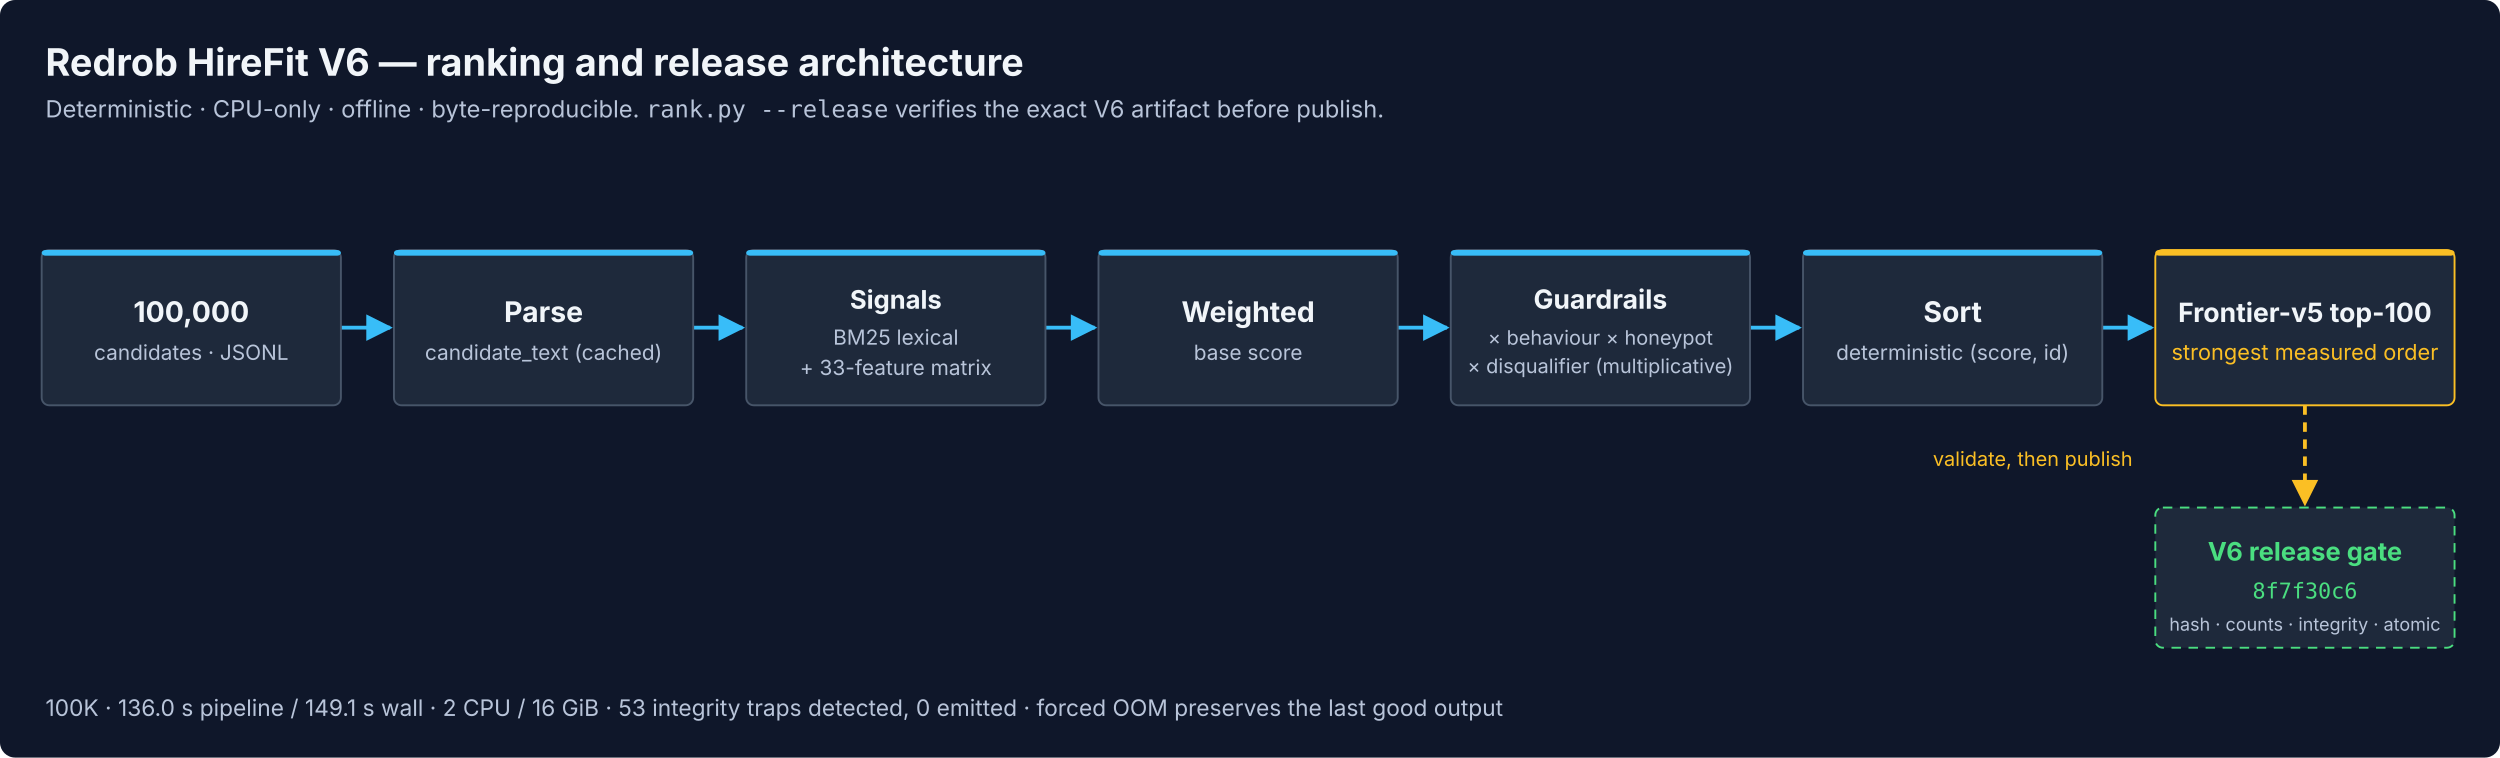
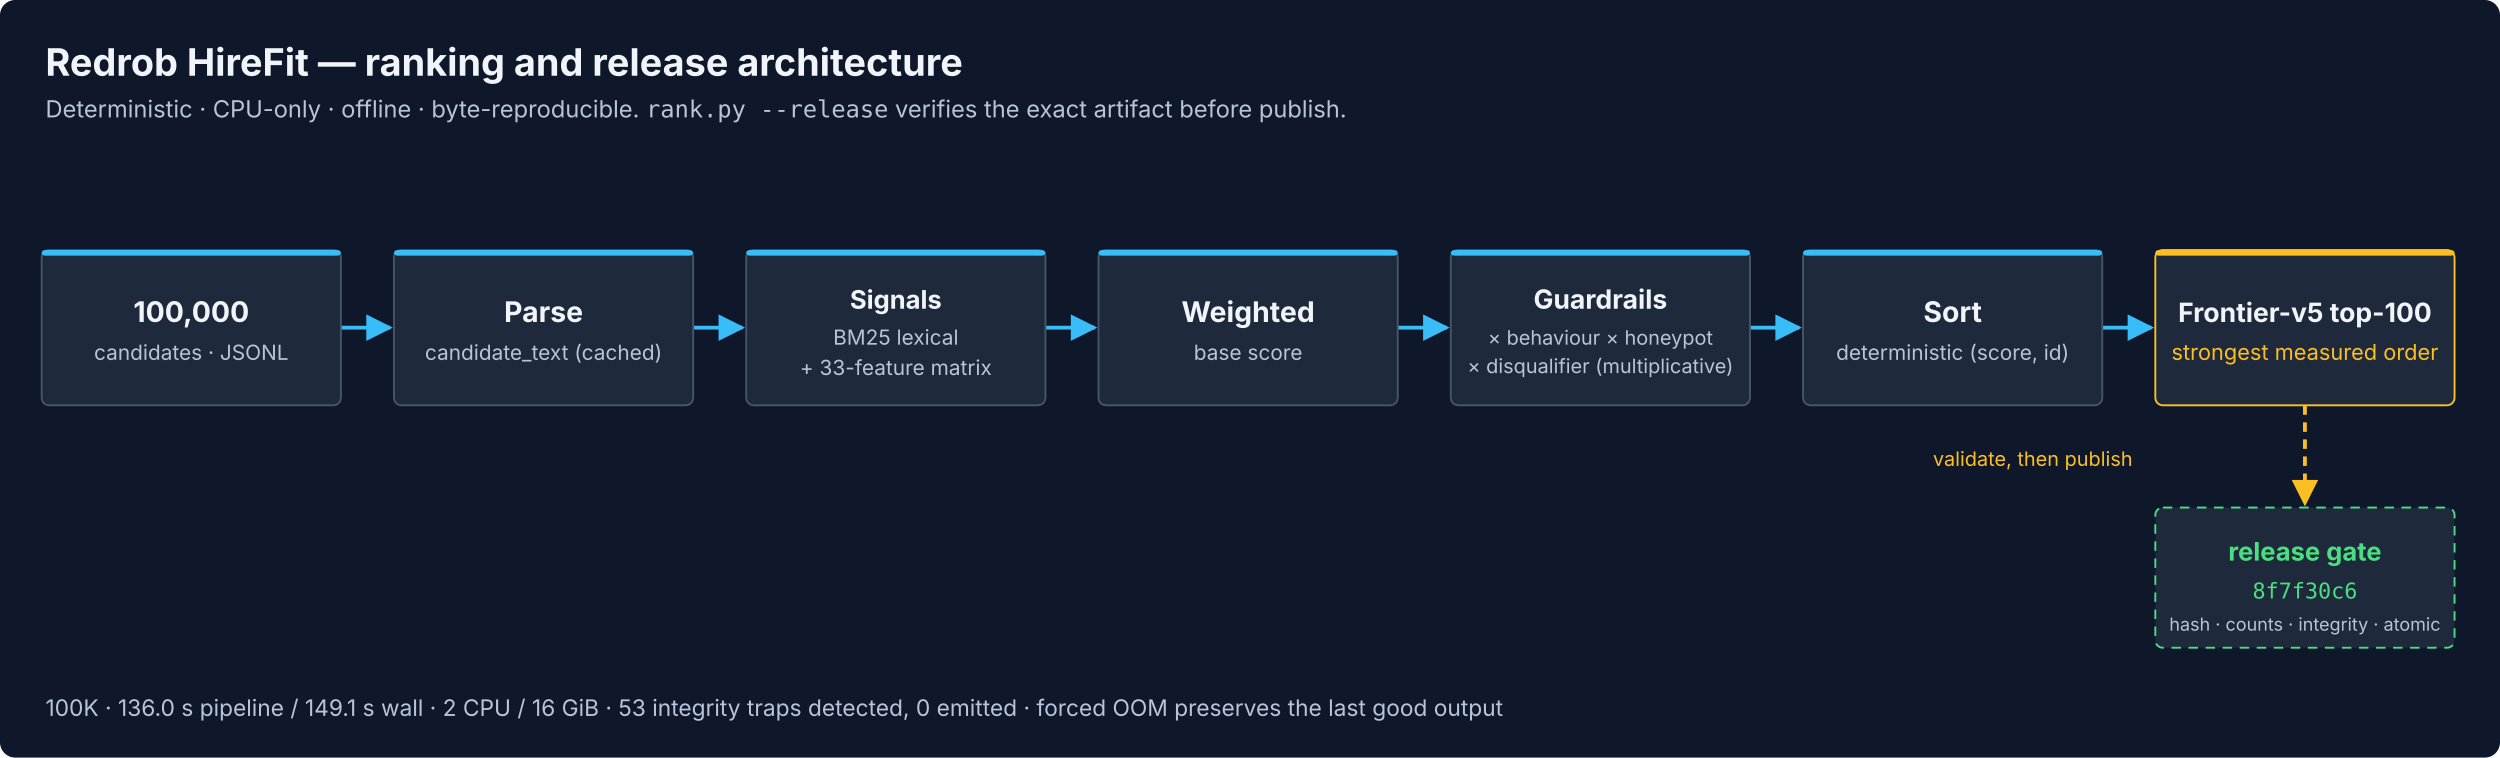
<svg xmlns="http://www.w3.org/2000/svg" viewBox="0 0 1320 400" font-family="Inter, Segoe UI, sans-serif" role="img" aria-label="Redrob HireFit Ranker pipeline architecture">
  <defs>
    <marker id="arr" viewBox="0 0 10 10" refX="9" refY="5" markerWidth="7" markerHeight="7" orient="auto-start-reverse">
      <path d="M0,0 L10,5 L0,10 z" fill="#38BDF8" />
    </marker>
    <marker id="arrG" viewBox="0 0 10 10" refX="9" refY="5" markerWidth="7" markerHeight="7" orient="auto-start-reverse">
      <path d="M0,0 L10,5 L0,10 z" fill="#FBBF24" />
    </marker>
  </defs>
  <rect x="0" y="0" width="1320" height="400" rx="8" fill="#0F172A" />
-   <text x="24" y="40" fill="#F1F5F9" font-size="20" font-weight="700">Redrob HireFit V6 — ranking and release architecture</text>
-   <text x="24" y="62" fill="#B8C4D9" font-size="12.5">Deterministic · CPU-only · offline · byte-reproducible. <tspan font-family="monospace">rank.py --release</tspan> verifies the exact V6 artifact before publish.</text>
+   <text x="24" y="40" fill="#F1F5F9" font-size="20" font-weight="700">Redrob HireFit — ranking and release architecture</text>
+   <text x="24" y="62" fill="#B8C4D9" font-size="12.5">Deterministic · CPU-only · offline · byte-reproducible. <tspan font-family="monospace">rank.py --release</tspan> verifies the exact artifact before publish.</text>
  <g stroke="#38BDF8" stroke-width="2" marker-end="url(#arr)">
    <line x1="180" y1="173" x2="206" y2="173" />
    <line x1="366" y1="173" x2="392" y2="173" />
    <line x1="552" y1="173" x2="578" y2="173" />
    <line x1="738" y1="173" x2="764" y2="173" />
    <line x1="924" y1="173" x2="950" y2="173" />
    <line x1="1110" y1="173" x2="1136" y2="173" />
  </g>
  <line x1="1217" y1="214" x2="1217" y2="266" stroke="#FBBF24" stroke-width="2" stroke-dasharray="5 4" marker-end="url(#arrG)" />
  <g>
    <rect x="22" y="132" width="158" height="82" rx="4" fill="#1E293B" stroke="#475569" />
    <rect x="22" y="132" width="158" height="3" rx="2" fill="#38BDF8" />
    <text x="101" y="170" text-anchor="middle" fill="#F1F5F9" font-size="15" font-weight="700">100,000</text>
    <text x="101" y="190" text-anchor="middle" fill="#B8C4D9" font-size="11">candidates · JSONL</text>
  </g>
  <g>
    <rect x="208" y="132" width="158" height="82" rx="4" fill="#1E293B" stroke="#475569" />
    <rect x="208" y="132" width="158" height="3" rx="2" fill="#38BDF8" />
    <text x="287" y="170" text-anchor="middle" fill="#F1F5F9" font-size="15" font-weight="700">Parse</text>
    <text x="287" y="190" text-anchor="middle" fill="#B8C4D9" font-size="11">candidate_text (cached)</text>
  </g>
  <g>
    <rect x="394" y="132" width="158" height="82" rx="4" fill="#1E293B" stroke="#475569" />
    <rect x="394" y="132" width="158" height="3" rx="2" fill="#38BDF8" />
    <text x="473" y="163" text-anchor="middle" fill="#F1F5F9" font-size="13.5" font-weight="700">Signals</text>
    <text x="473" y="182" text-anchor="middle" fill="#B8C4D9" font-size="11">BM25 lexical</text>
    <text x="473" y="198" text-anchor="middle" fill="#B8C4D9" font-size="11">+ 33-feature matrix</text>
  </g>
  <g>
    <rect x="580" y="132" width="158" height="82" rx="4" fill="#1E293B" stroke="#475569" />
    <rect x="580" y="132" width="158" height="3" rx="2" fill="#38BDF8" />
    <text x="659" y="170" text-anchor="middle" fill="#F1F5F9" font-size="15" font-weight="700">Weighted</text>
    <text x="659" y="190" text-anchor="middle" fill="#B8C4D9" font-size="11">base score</text>
  </g>
  <g>
    <rect x="766" y="132" width="158" height="82" rx="4" fill="#1E293B" stroke="#475569" />
    <rect x="766" y="132" width="158" height="3" rx="2" fill="#38BDF8" />
    <text x="845" y="163" text-anchor="middle" fill="#F1F5F9" font-size="14" font-weight="700">Guardrails</text>
    <text x="845" y="182" text-anchor="middle" fill="#B8C4D9" font-size="10.5">× behaviour × honeypot</text>
    <text x="845" y="197" text-anchor="middle" fill="#B8C4D9" font-size="10.5">× disqualifier (multiplicative)</text>
  </g>
  <g>
    <rect x="952" y="132" width="158" height="82" rx="4" fill="#1E293B" stroke="#475569" />
    <rect x="952" y="132" width="158" height="3" rx="2" fill="#38BDF8" />
    <text x="1031" y="170" text-anchor="middle" fill="#F1F5F9" font-size="15" font-weight="700">Sort</text>
    <text x="1031" y="190" text-anchor="middle" fill="#B8C4D9" font-size="11">deterministic (score, id)</text>
  </g>
  <g>
    <rect x="1138" y="132" width="158" height="82" rx="4" fill="#1E293B" stroke="#FBBF24" />
    <rect x="1138" y="132" width="158" height="3" rx="2" fill="#FBBF24" />
    <text x="1217" y="170" text-anchor="middle" fill="#F1F5F9" font-size="14" font-weight="700">Frontier-v5 top-100</text>
    <text x="1217" y="190" text-anchor="middle" fill="#FBBF24" font-size="11.5">strongest measured order</text>
  </g>
  <g>
    <rect x="1138" y="268" width="158" height="74" rx="4" fill="#1E293B" stroke="#4ADE80" stroke-dasharray="5 4" />
-     <text x="1217" y="296" text-anchor="middle" fill="#4ADE80" font-size="13.5" font-weight="700">V6 release gate</text>
+     <text x="1217" y="296" text-anchor="middle" fill="#4ADE80" font-size="13.5" font-weight="700">release gate</text>
    <text x="1217" y="316" text-anchor="middle" fill="#4ADE80" font-size="11.5" font-family="monospace">8f7f30c6</text>
    <text x="1217" y="333" text-anchor="middle" fill="#B8C4D9" font-size="9.5">hash · counts · integrity · atomic</text>
  </g>
  <text x="1126" y="246" text-anchor="end" fill="#FBBF24" font-size="10.5">validate, then publish</text>
  <text x="24" y="378" fill="#B8C4D9" font-size="12">100K · 136.0 s pipeline / 149.1 s wall · 2 CPU / 16 GiB · 53 integrity traps detected, 0 emitted · forced OOM preserves the last good output</text>
</svg>
